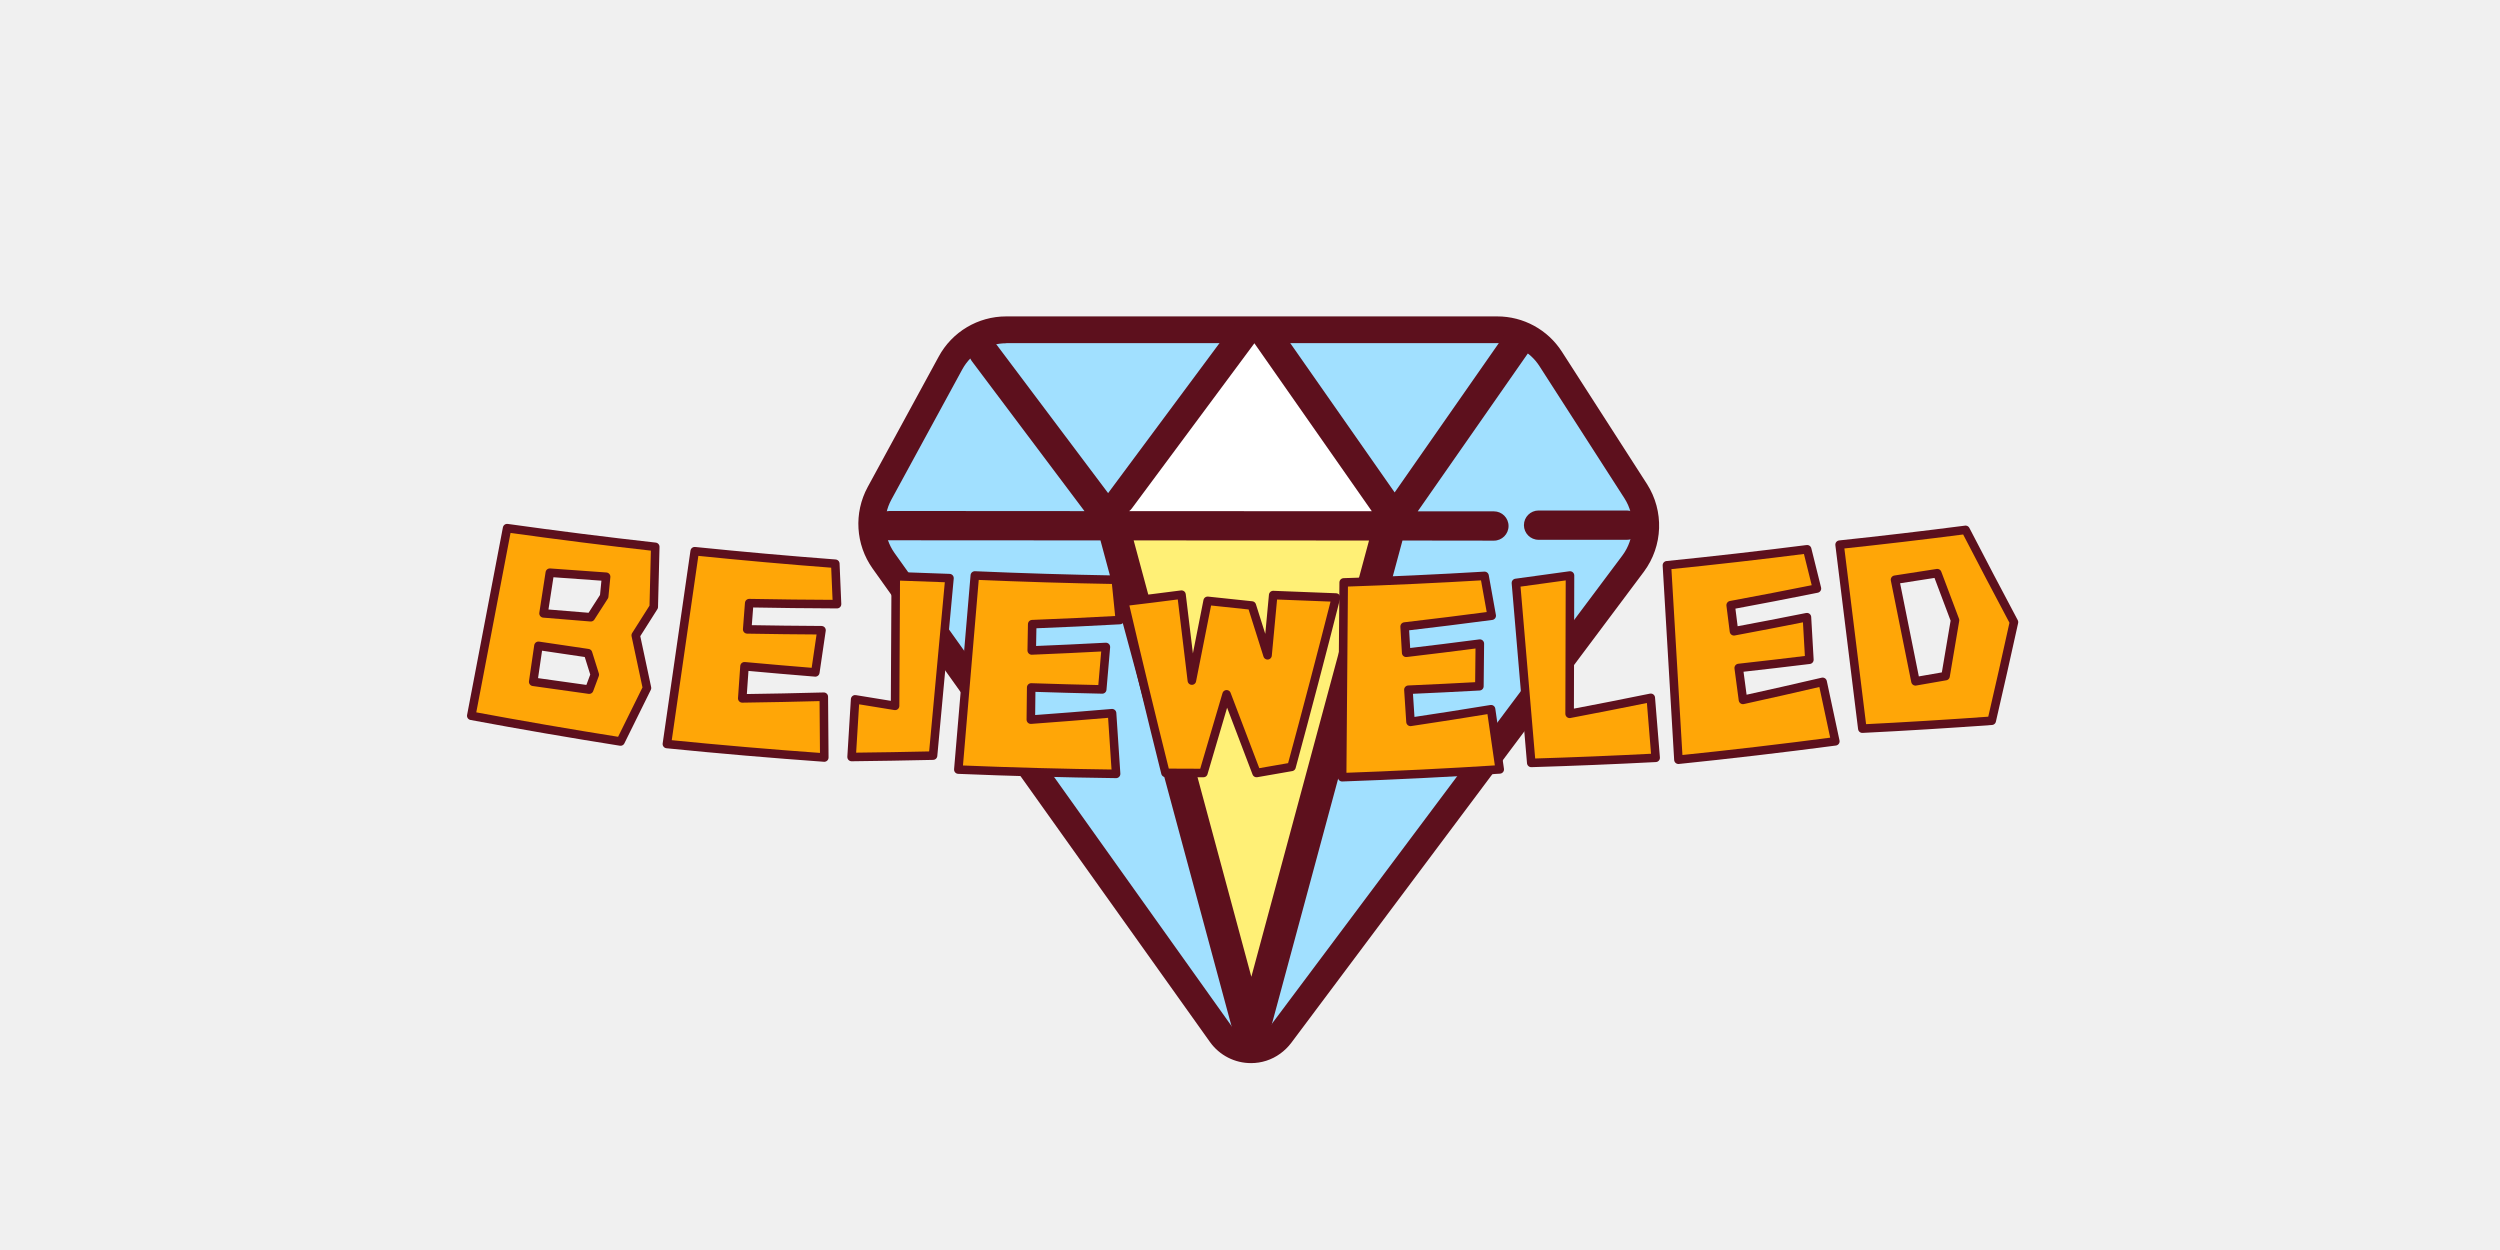
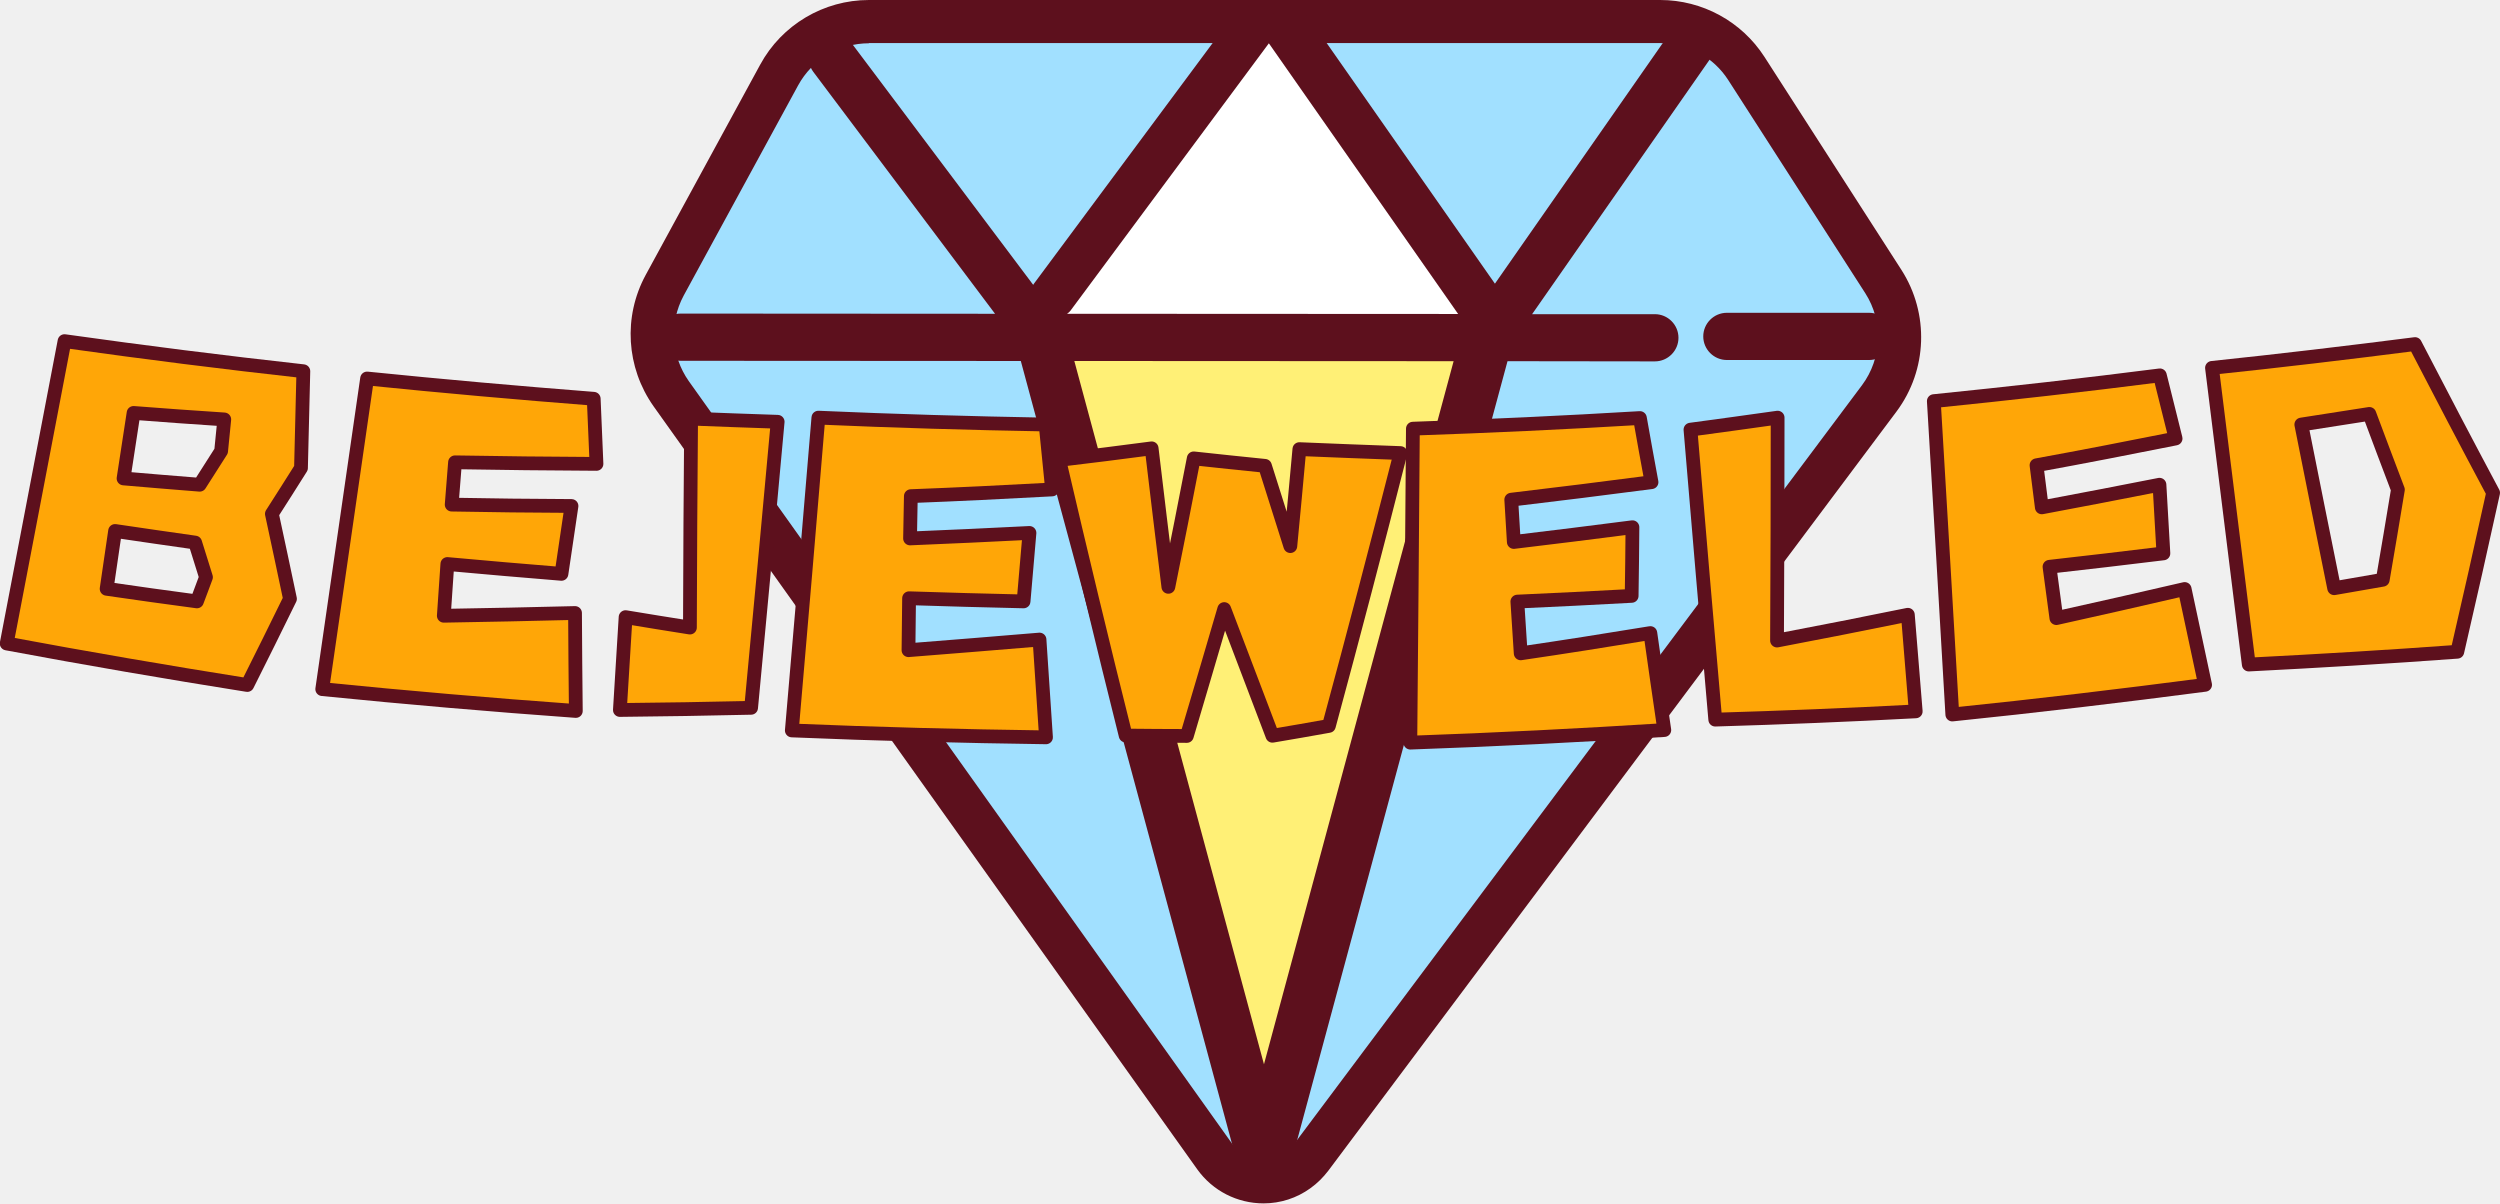
- <svg xmlns="http://www.w3.org/2000/svg" viewBox="0 0 2048 1024">
-   <defs>
-     <style>.a{fill:#a1e0ff;}.b{fill:#5d101d;}.c{fill:#fff;}.d{fill:#fff076;}.e{fill:#ffa607;stroke:#5d101d;stroke-linecap:round;stroke-linejoin:round;stroke-width:7px;}</style>
-   </defs>
-   <path class="a" d="M1049.1,847.7l288.9-386a52.12,52.12,0,0,0,2.1-59.3L1270.4,294a51.94,51.94,0,0,0-43.7-23.9H824.3a52.11,52.11,0,0,0-45.7,27.1L720.4,404.1a52,52,0,0,0,3.3,55L1000,846.9a30.37,30.37,0,0,0,42.3,7.1A25.43,25.43,0,0,0,1049.1,847.7Z" />
-   <path class="b" d="M1024.9,870.9a41.21,41.21,0,0,1-33.7-17.3L714.8,465.7a63.26,63.26,0,0,1-4-66.7L769,292.1a62.83,62.83,0,0,1,55.3-32.9h402.2a62.88,62.88,0,0,1,53,28.9l69.7,108.4a63.29,63.29,0,0,1-2.5,71.8l-288.9,386a42.67,42.67,0,0,1-9.1,8.9,40.44,40.44,0,0,1-23.8,7.7ZM824.3,281.2a41,41,0,0,0-36,21.4L730.1,409.5a41.43,41.43,0,0,0,2.6,43.4L1009,840.7a19.26,19.26,0,0,0,26.9,4.5,21.4,21.4,0,0,0,4.3-4.2l288.9-386a41.14,41.14,0,0,0,1.7-46.7l-69.7-108.4a40.85,40.85,0,0,0-34.5-18.8H824.3Z" />
-   <path class="c" d="M1021.7,270.9l-109,153h230Z" />
-   <path class="d" d="M1028.2,821.9l-110.5-388h221Z" />
-   <path class="b" d="M1260.4,418.2h72.3a12,12,0,0,1,0,24h-72.3a12,12,0,0,1,0-24ZM928.7,442.7l96.4,357.5,96.4-357.4-192.8-.1Zm-3.7-24,198.8.1-96-137.3c-.1-.1-.2-.2-.2-.3L927.2,416.5A9.19,9.19,0,0,1,925,418.7Zm-36.6,0L796,295.7a11.61,11.61,0,0,1,2.3-16.2c.2-.1.3-.2.5-.3a12.88,12.88,0,0,1,17.4,2.9L907.8,404c.1-.2.2-.3.3-.5l101-136a12.13,12.13,0,0,1,16.5-2.8c.1.1.3.2.4.3a13.63,13.63,0,0,1,2.4,2.4,9.15,9.15,0,0,1,2.5-2.3c.1,0,.1-.1.2-.1a12.24,12.24,0,0,1,16.8,3.1l94.6,135.3L1235,270.8a12.42,12.42,0,0,1,17-3.2c.1,0,.1.1.2.1a12.1,12.1,0,0,1,3,16.7l-93.8,134.5h62.4a12,12,0,0,1,0,24l-74.9-.1L1039.1,849.4a18.7,18.7,0,0,1-29.9-7.5L901.5,442.7l-172.9-.1a12,12,0,0,1,0-24l159.8.1Z" />
-   <path class="e" d="M530,563.6q-10.74,22-21.66,43.84-61.28-9.72-122.27-21.08,14.77-76.83,29.35-153.7,60.58,8.5,121.36,15.31-.65,24.62-1.23,49.23c-5.87,9.32-8.82,14-14.75,23.28Q525.4,542.05,530,563.6ZM441.1,529.07l-4.3,29.44q22.92,3.31,45.86,6.43c1.83-4.9,2.75-7.35,4.57-12.25-2.22-7-3.33-10.56-5.52-17.61Q461.4,532.18,441.1,529.07Zm53.84-40.53,1.58-16.08q-23.06-1.55-46.1-3.3l-5.15,33.32q19.34,1.68,38.7,3.16C488.38,498.81,490.57,495.39,494.95,488.55Z" />
-   <path class="e" d="M674.85,570.76q.17,24.9.4,49.8-64.55-4.61-128.93-11.07,11.47-79,22.78-157.93,57.53,5.87,115.18,10.25.7,16.55,1.41,33.11-36-.14-71.93-.82c-.66,8.59-1,12.89-1.65,21.48q30.43.54,60.86.71-2.53,17.27-5.07,34.53-29-2.34-58-5c-.74,10.52-1.11,15.78-1.84,26.3Q641.43,571.66,674.85,570.76Z" />
-   <path class="e" d="M697.63,620.13q1.45-23.62,2.9-47.23,16.35,2.71,32.72,5.33.2-53.1.56-106.2,22,.88,44,1.58Q771.16,546.29,764.35,619,731,619.76,697.63,620.13Z" />
-   <path class="e" d="M911,584.26q1.62,24.85,3.3,49.69-64.64-.84-129.23-3.51,6.83-79.49,13.51-159,57.71,2.5,115.46,3.5,1.66,16.49,3.34,33-35.89,2-71.79,3.38c-.16,8.61-.24,12.92-.39,21.53q30.38-1.23,60.74-2.85-1.52,17.39-3,34.77-29.1-.64-58.18-1.6c-.12,10.54-.18,15.82-.3,26.36Q877.72,587.11,911,584.26Z" />
-   <path class="e" d="M954.74,633.13Q937.25,563.19,920.89,493q23.54-2.79,47-5.85,4.18,35.2,8.49,70.38,6.55-32.64,12.93-65.32,18.09,2,36.19,3.83,6.4,20.4,12.88,40.77,2.34-24.66,4.62-49.32,25.72,1.11,51.44,2-17.64,69.52-36.43,138.74-14.32,2.53-28.65,5Q1017,601,1004.83,568.79q-9.41,32.27-19,64.46Q970.27,633.26,954.74,633.13Z" />
-   <path class="e" d="M1221.48,581q3.52,24.65,7.1,49.29-64.51,4.12-129.11,6.4.72-79.78,1.29-159.56,57.73-1.93,115.38-5.36,2.92,16.31,5.86,32.62-35.63,4.71-71.32,8.87c.5,8.6.75,12.9,1.26,21.5q30.2-3.56,60.34-7.49-.18,17.45-.37,34.9-29.06,1.59-58.14,2.86c.68,10.52,1,15.78,1.72,26.31Q1188.52,586.41,1221.48,581Z" />
-   <path class="e" d="M1241.85,477.55q22.16-3,44.29-6.1-.06,56.65-.3,113.3,33.28-6.32,66.47-13.09l4,49.13q-50.93,2.64-101.9,4.17Q1248.05,551.26,1241.85,477.55Z" />
-   <path class="e" d="M1493.09,558.58q5.18,24.36,10.41,48.7-64.16,8.46-128.53,15.08-4.64-79.65-9.43-159.28,57.54-5.81,114.89-13.11,4,16.08,8,32.15-35.28,7.1-70.66,13.65l2.7,21.37q29.92-5.58,59.77-11.54,1,17.42,2,34.85-28.92,3.55-57.88,6.77c1.39,10.45,2.09,15.68,3.48,26.13Q1460.53,566.18,1493.09,558.58Z" />
-   <path class="e" d="M1507,446.2q51.67-5.47,103.19-12.13,19.61,37.91,39.65,75.59-8.87,40.44-18.22,80.76-53,3.85-106,6.48Zm86.8,107.66q3.93-22.87,7.74-45.76-7.3-19.26-14.52-38.55-17.29,2.76-34.61,5.37,8.32,41.62,16.74,83.22C1579,556.46,1583.91,555.6,1593.76,553.86Z" />
+ <svg xmlns="http://www.w3.org/2000/svg" version="1.1" id="图层_1" x="0px" y="0px" viewBox="0 0 1270.8 611.7" style="enable-background:new 0 0 1270.8 611.7;" xml:space="preserve">
+   <style type="text/css">
+ 	.st0{fill:#A1E0FF;}
+ 	.st1{fill:#5D101D;}
+ 	.st2{fill:#FFFFFF;}
+ 	.st3{fill:#FFF076;}
+ 	.st4{fill:#FFA607;stroke:#5D101D;stroke-width:7;stroke-linecap:round;stroke-linejoin:round;}
+ </style>
+   <path class="st0" d="M666.5,588.5l288.9-386c13-17.4,13.8-41,2.1-59.3L887.8,34.8c-9.5-14.9-26-23.9-43.7-23.9H441.7  c-19,0-36.6,10.4-45.7,27.1l-58.2,106.9c-9.5,17.5-8.2,38.8,3.3,55l276.3,387.8c9.7,13.6,28.7,16.8,42.3,7.1  C662.4,593.1,664.7,591,666.5,588.5z" />
+   <path class="st1" d="M642.3,611.7c-13.4,0-25.9-6.4-33.7-17.3L332.2,206.5c-13.9-19.7-15.5-45.5-4-66.7l58.2-106.9  C397.4,12.6,418.7,0,441.7,0h402.2c21.4,0,41.4,10.9,53,28.9l69.7,108.4c14.1,22.1,13.2,50.7-2.5,71.8l-288.9,386  c-2.6,3.4-5.6,6.4-9.1,8.9C659.2,609,650.9,611.7,642.3,611.7L642.3,611.7z M441.7,22c-15,0-28.8,8.2-36,21.4l-58.2,106.9  c-7.4,13.8-6.4,30.6,2.6,43.4l276.3,387.8c6.2,8.7,18.2,10.7,26.9,4.5c0,0,0,0,0,0c1.6-1.2,3.1-2.6,4.3-4.2l288.9-386  c10.2-13.7,10.9-32.3,1.7-46.7L878.5,40.7C871,29,858,21.9,844,21.9H441.7V22z" />
+   <path class="st2" d="M639.1,11.7l-109,153h230L639.1,11.7z" />
+   <path class="st3" d="M645.6,562.7l-110.5-388h221L645.6,562.7z" />
+   <path class="st1" d="M877.8,159h72.3c6.6,0,12,5.4,12,12s-5.4,12-12,12h-72.3c-6.6,0-12-5.4-12-12S871.2,159,877.8,159z   M546.1,183.5L642.5,541l96.4-357.4L546.1,183.5z M542.4,159.5l198.8,0.1l-96-137.3c-0.1-0.1-0.2-0.2-0.2-0.3L544.6,157.3  C544,158.2,543.3,158.9,542.4,159.5z M505.8,159.5l-92.4-123c-3.8-5.1-2.8-12.3,2.3-16.2c0.2-0.1,0.3-0.2,0.5-0.3  c5.7-3.8,13.3-2.5,17.4,2.9l91.6,121.9c0.1-0.2,0.2-0.3,0.3-0.5l101-136c3.9-5.2,11.1-6.4,16.5-2.8c0.1,0.1,0.3,0.2,0.4,0.3  c0.9,0.7,1.7,1.5,2.4,2.4c0.7-0.9,1.5-1.7,2.5-2.3c0.1,0,0.1-0.1,0.2-0.1c5.5-3.7,13-2.3,16.8,3.1l94.6,135.3l92.5-132.6  c3.9-5.5,11.4-6.9,17-3.2c0.1,0,0.1,0.1,0.2,0.1c5.4,3.8,6.7,11.2,3,16.7l-93.8,134.5h62.4c6.6,0,12,5.4,12,12s-5.4,12-12,12  l-74.9-0.1L656.5,590.2c-7.7,6.8-19.6,6.1-26.4-1.6c-1.5-1.7-2.7-3.7-3.5-5.9L518.9,183.5L346,183.4c-6.6,0-12-5.4-12-12  s5.4-12,12-12L505.8,159.5L505.8,159.5z" />
+   <path class="st4" d="M147.4,304.4c-7.2,14.7-14.4,29.3-21.7,43.8c-40.9-6.5-81.6-13.5-122.3-21.1c9.8-51.2,19.6-102.5,29.4-153.7  c40.4,5.7,80.8,10.8,121.4,15.3c-0.4,16.4-0.8,32.8-1.2,49.2c-5.9,9.3-8.8,14-14.8,23.3C141.3,275.7,144.4,290,147.4,304.4z   M58.5,269.9l-4.3,29.4c15.3,2.2,30.6,4.4,45.9,6.4c1.8-4.9,2.8-7.3,4.6-12.3c-2.2-7-3.3-10.6-5.5-17.6  C85.6,273.9,72.1,271.9,58.5,269.9z M112.4,229.3l1.6-16.1c-15.4-1-30.7-2.1-46.1-3.3l-5.1,33.3c12.9,1.1,25.8,2.2,38.7,3.2  C105.8,239.6,108,236.2,112.4,229.3L112.4,229.3z" />
+   <path class="st4" d="M292.3,311.6c0.1,16.6,0.2,33.2,0.4,49.8c-43-3.1-86-6.8-128.9-11.1c7.6-52.7,15.2-105.3,22.8-157.9  c38.4,3.9,76.7,7.3,115.2,10.3c0.5,11,0.9,22.1,1.4,33.1c-24-0.1-48-0.4-71.9-0.8c-0.7,8.6-1,12.9-1.7,21.5  c20.3,0.4,40.6,0.6,60.9,0.7c-1.7,11.5-3.4,23-5.1,34.5c-19.3-1.6-38.7-3.2-58-5c-0.7,10.5-1.1,15.8-1.8,26.3  C247.7,312.6,270,312.2,292.3,311.6z" />
+   <path class="st4" d="M315.1,360.9c1-15.7,1.9-31.5,2.9-47.2c10.9,1.8,21.8,3.6,32.7,5.3c0.1-35.4,0.3-70.8,0.6-106.2  c14.7,0.6,29.3,1.1,44,1.6c-4.4,48.5-8.9,96.9-13.5,145.4C359.5,360.3,337.3,360.7,315.1,360.9z" />
+   <path class="st4" d="M528.4,325.1c1.1,16.6,2.2,33.1,3.3,49.7c-43.1-0.6-86.2-1.7-129.2-3.5c4.6-53,9.1-106,13.5-159  c38.5,1.7,77,2.8,115.5,3.5c1.1,11,2.2,22,3.3,33c-23.9,1.3-47.9,2.5-71.8,3.4c-0.2,8.6-0.2,12.9-0.4,21.5  c20.3-0.8,40.5-1.8,60.7-2.8c-1,11.6-2,23.2-3,34.8c-19.4-0.4-38.8-1-58.2-1.6c-0.1,10.5-0.2,15.8-0.3,26.4  C484.1,328.7,506.2,327,528.4,325.1z" />
+   <path class="st4" d="M572.2,373.9c-11.7-46.6-22.9-93.3-33.8-140.1c15.7-1.9,31.4-3.8,47-5.9c2.8,23.5,5.6,46.9,8.5,70.4  c4.4-21.8,8.7-43.5,12.9-65.3c12.1,1.3,24.1,2.6,36.2,3.8c4.3,13.6,8.6,27.2,12.9,40.8c1.6-16.4,3.1-32.9,4.6-49.3  c17.1,0.7,34.3,1.4,51.4,2c-11.8,46.3-23.9,92.6-36.4,138.7c-9.5,1.7-19.1,3.4-28.7,5c-8.2-21.5-16.4-43-24.5-64.4  c-6.3,21.5-12.6,43-19,64.5C592.9,374.1,582.5,374,572.2,373.9z" />
+   <path class="st4" d="M838.9,321.8c2.3,16.4,4.7,32.9,7.1,49.3c-43,2.7-86,4.9-129.1,6.4c0.5-53.2,0.9-106.4,1.3-159.6  c38.5-1.3,76.9-3.1,115.4-5.4c1.9,10.9,3.9,21.7,5.9,32.6c-23.8,3.1-47.5,6.1-71.3,8.9c0.5,8.6,0.8,12.9,1.3,21.5  c20.1-2.4,40.2-4.9,60.3-7.5c-0.1,11.6-0.2,23.3-0.4,34.9c-19.4,1.1-38.8,2-58.1,2.9c0.7,10.5,1,15.8,1.7,26.3  C794.9,328.9,816.9,325.4,838.9,321.8z" />
+   <path class="st4" d="M859.3,218.4c14.8-2,29.5-4,44.3-6.1c0,37.8-0.1,75.5-0.3,113.3c22.2-4.2,44.3-8.6,66.5-13.1l4,49.1  c-34,1.8-67.9,3.2-101.9,4.2C867.6,316.6,863.4,267.5,859.3,218.4z" />
+   <path class="st4" d="M1110.5,299.4c3.5,16.2,6.9,32.5,10.4,48.7c-42.8,5.6-85.6,10.7-128.5,15.1c-3.1-53.1-6.2-106.2-9.4-159.3  c38.4-3.9,76.7-8.2,114.9-13.1c2.7,10.7,5.3,21.4,8,32.1c-23.5,4.7-47.1,9.3-70.7,13.6l2.7,21.4c19.9-3.7,39.9-7.6,59.8-11.5  c0.7,11.6,1.3,23.2,2,34.9c-19.3,2.4-38.6,4.6-57.9,6.8c1.4,10.5,2.1,15.7,3.5,26.1C1067.1,309.4,1088.8,304.4,1110.5,299.4z" />
+   <path class="st4" d="M1124.4,187c34.4-3.6,68.8-7.7,103.2-12.1c13.1,25.3,26.3,50.5,39.7,75.6c-5.9,27-12,53.9-18.2,80.8  c-35.3,2.6-70.7,4.7-106,6.5L1124.4,187z M1211.2,294.7c2.6-15.2,5.2-30.5,7.7-45.8c-4.9-12.8-9.7-25.7-14.5-38.5  c-11.5,1.8-23.1,3.6-34.6,5.4c5.5,27.7,11.1,55.5,16.7,83.2C1196.4,297.3,1201.3,296.4,1211.2,294.7L1211.2,294.7z" />
</svg>
